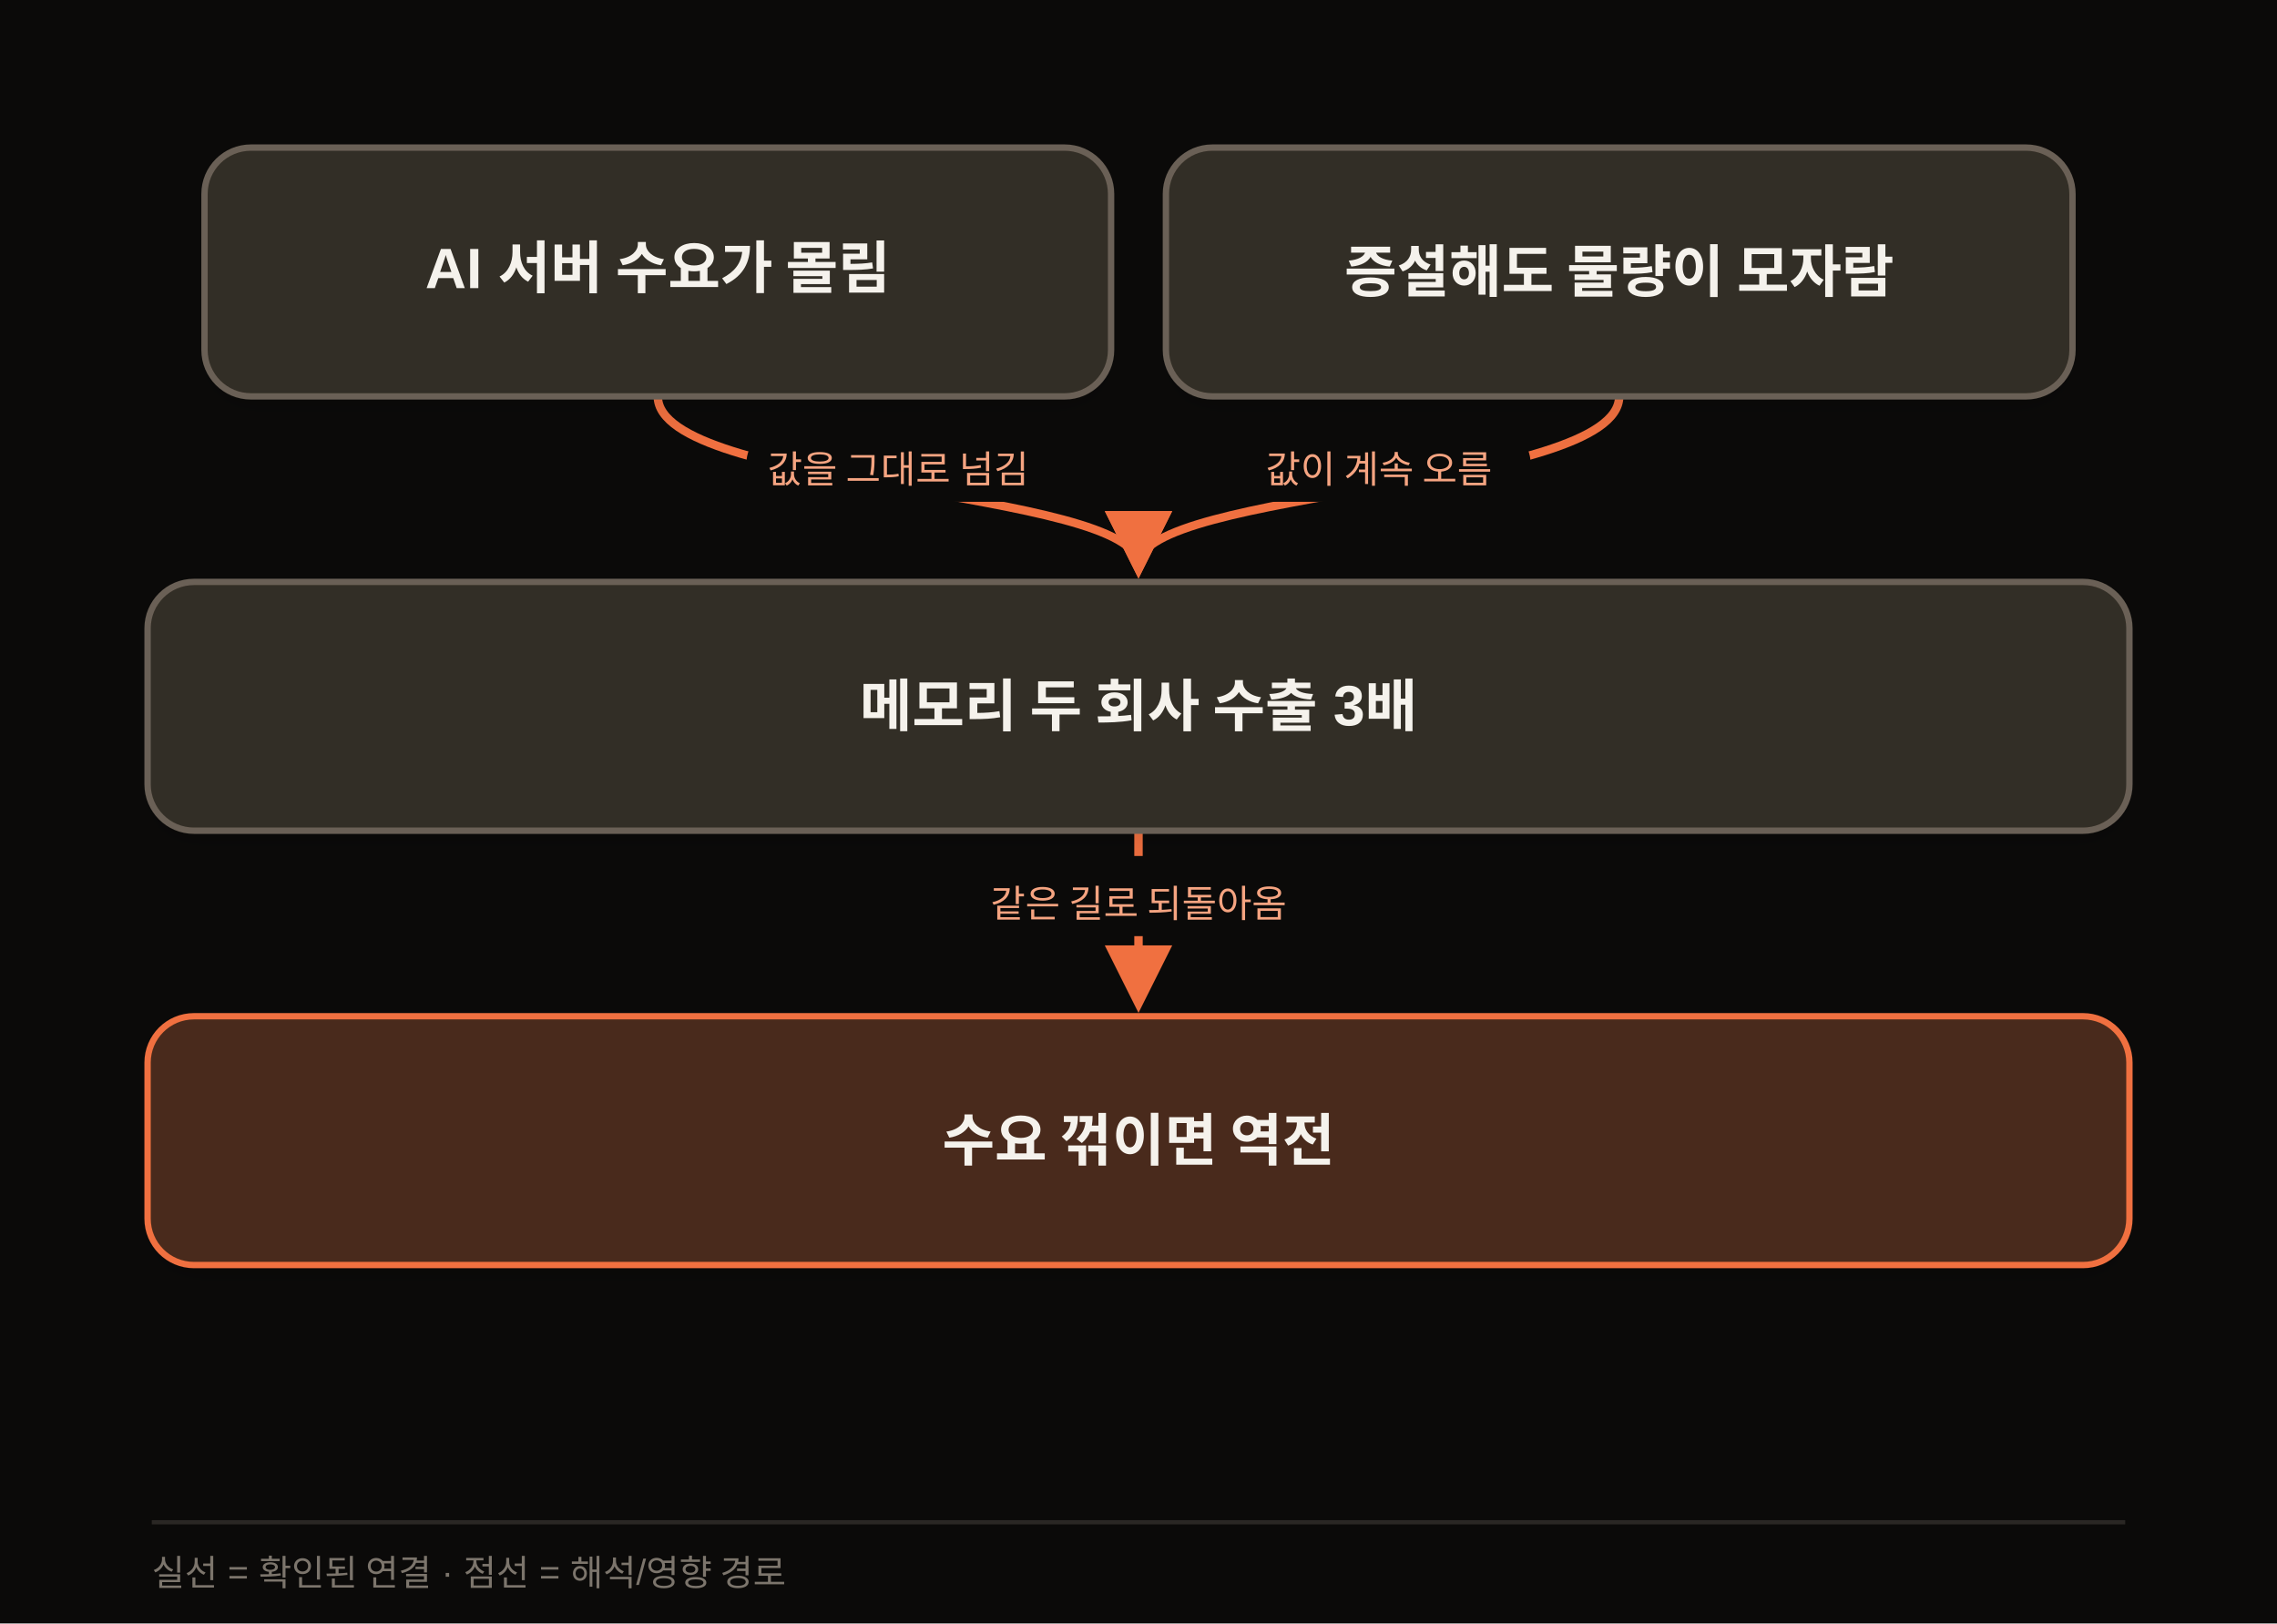
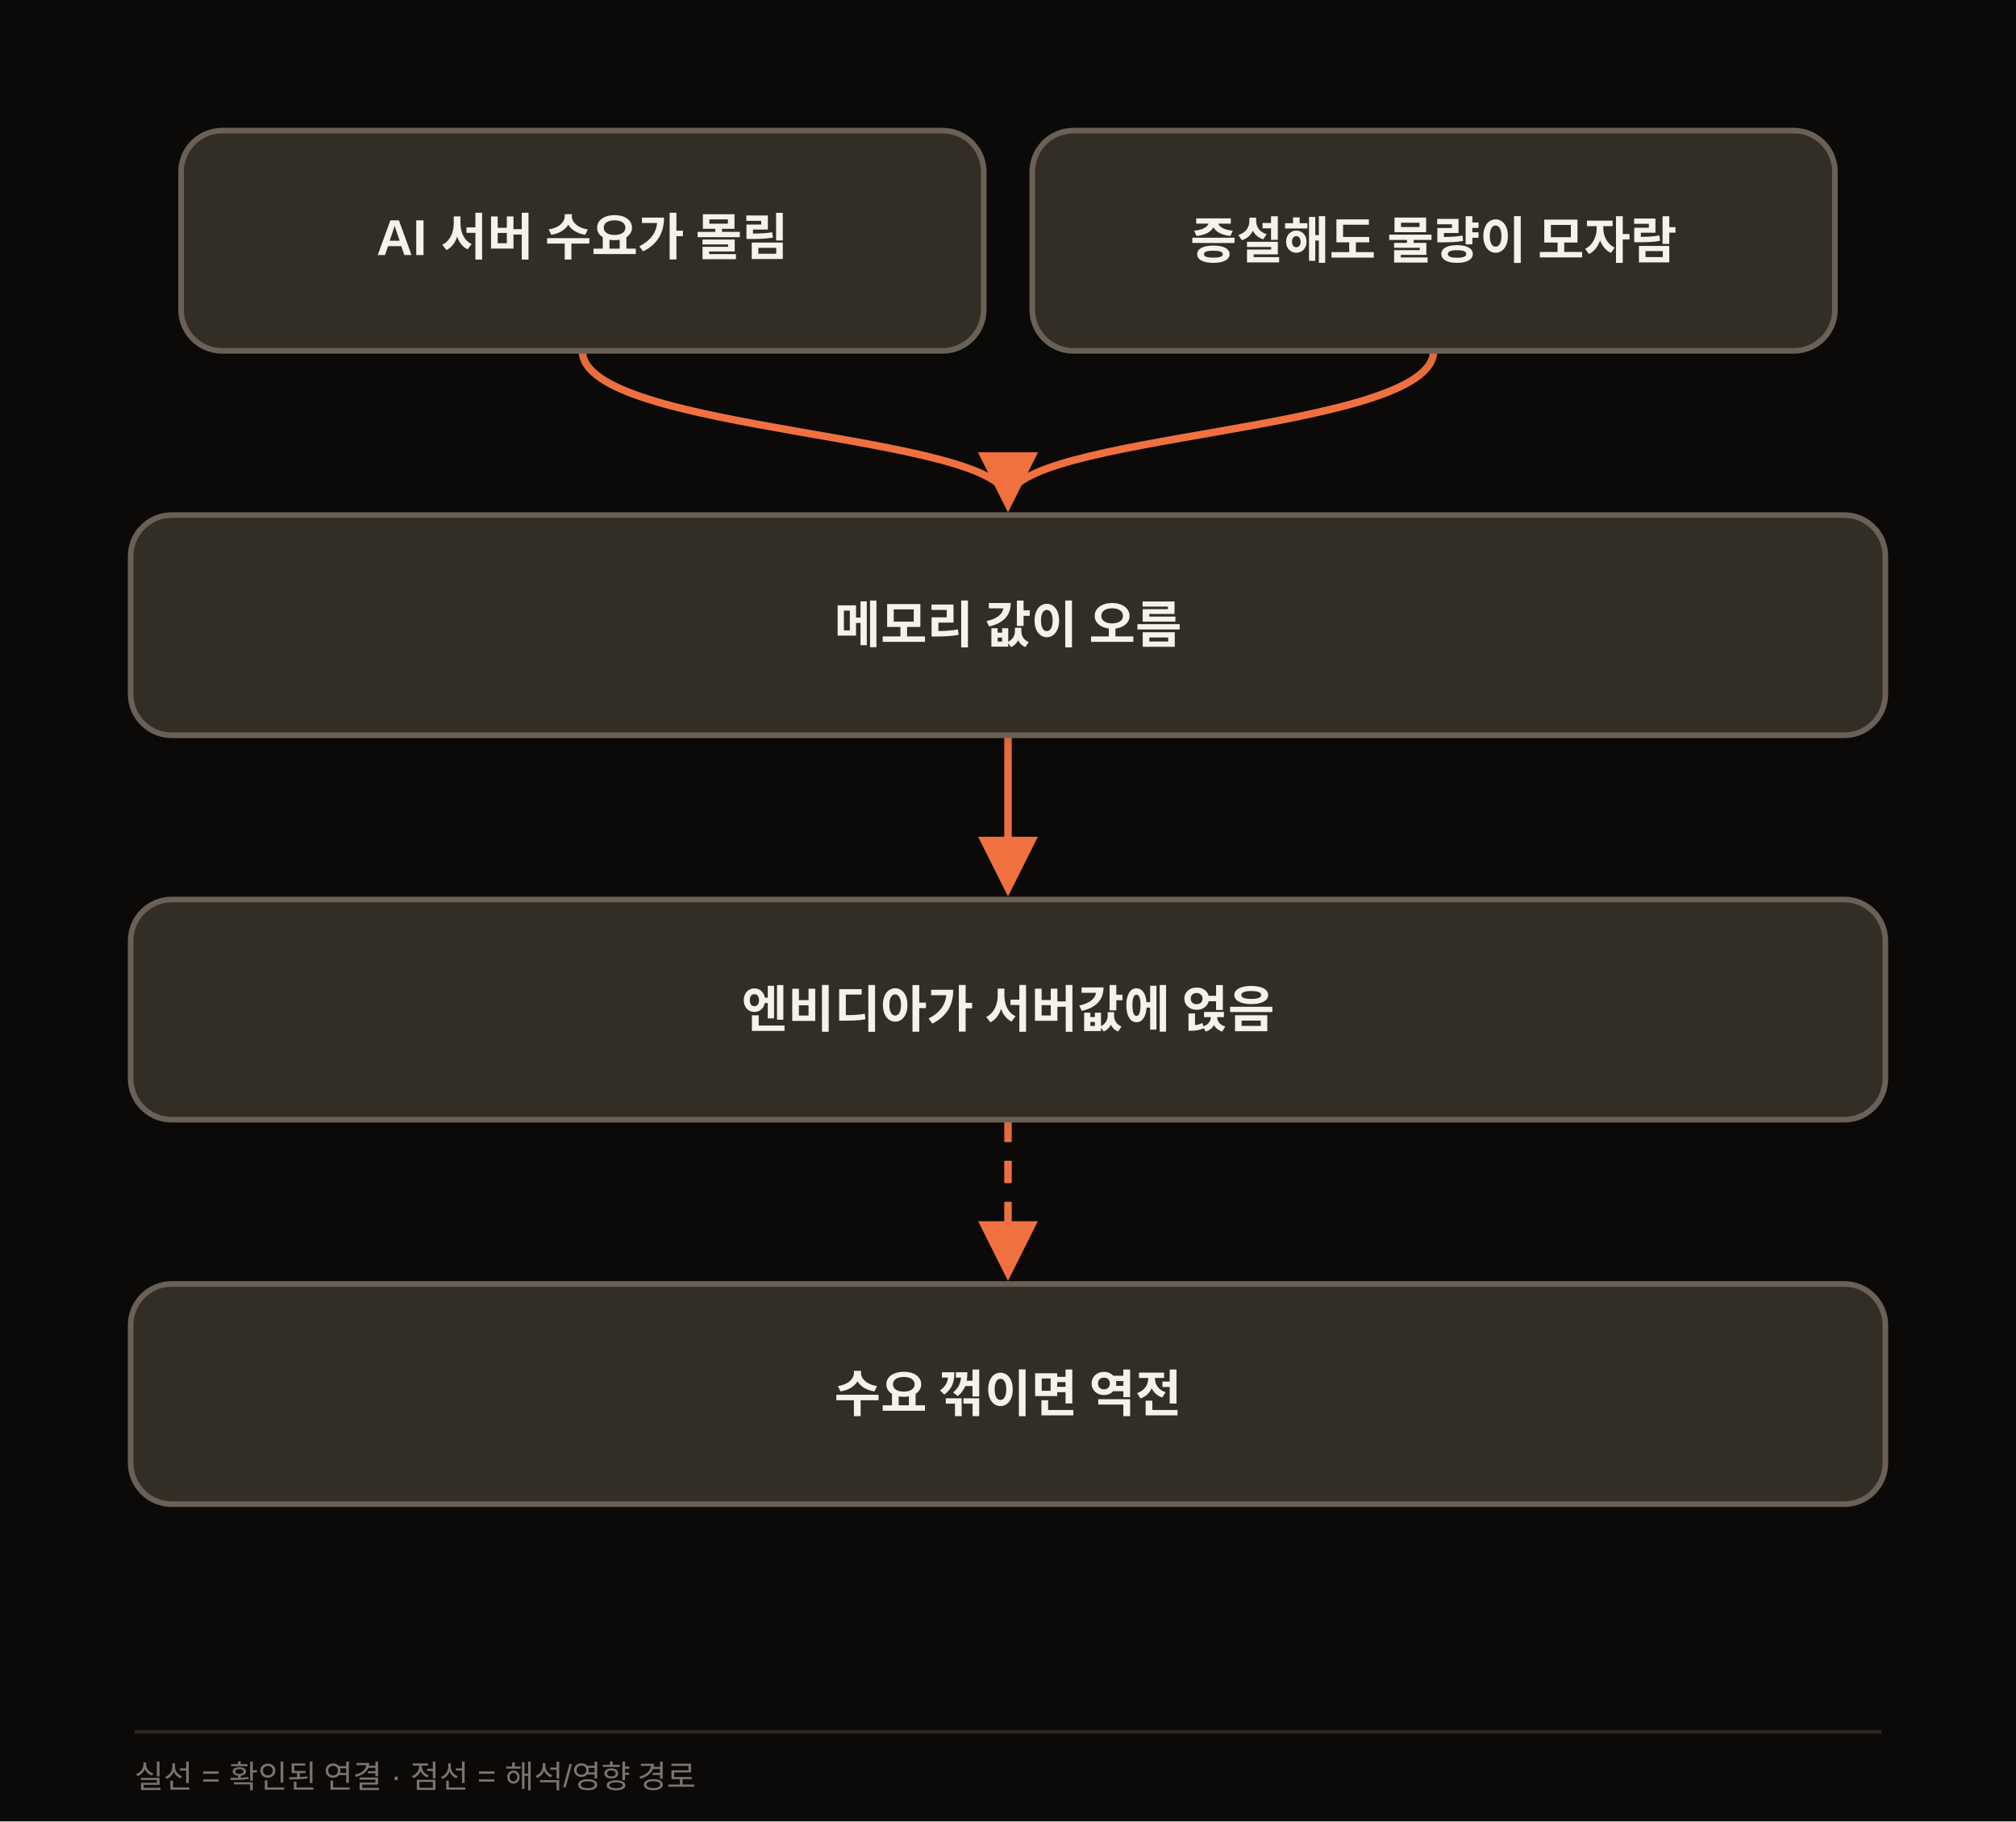
- <svg xmlns="http://www.w3.org/2000/svg" width="1080" height="770" viewBox="0 0 1080 770" class="morning-diagram" data-motion-orientation="LR" data-motion-steps="5">
+ <svg xmlns="http://www.w3.org/2000/svg" width="1080" height="976" viewBox="0 0 1080 976" class="morning-diagram" data-motion-orientation="LR" data-motion-steps="7">
  <defs>
    <filter id="shadow" x="-20%" y="-20%" width="140%" height="160%">
      <feDropShadow dx="0" dy="6" stdDeviation="8" flood-color="#111111" flood-opacity=".09" />
    </filter>
    <marker id="arrow" viewBox="0 0 10 10" refX="8" refY="5" markerWidth="8" markerHeight="8" orient="auto-start-reverse">
      <path d="M 0 0 L 10 5 L 0 10 z" fill="#F07040" />
    </marker>
  </defs>
-   <rect width="1080" height="770" fill="#0B0A09" />
+   <rect width="1080" height="976" fill="#0B0A09" />
  <g class="motion-step motion-edge" data-motion-step="1" style="--motion-delay:1360ms">
    <path d="M 312.0 188.0 C 312.0 232.0, 540.0 232.0, 540.0 268.0" fill="none" stroke="#F07040" stroke-width="4" marker-end="url(#arrow)" />
-     <rect x="354.0" y="202.0" width="144" height="36" rx="18" fill="#0B0A09" />
-     <text x="426.0" y="229.0" text-anchor="middle" font-family="Apple SD Gothic Neo,Malgun Gothic,Arial,sans-serif" font-size="18" fill="#F5A481">값을 그대로 넘김</text>
  </g>
  <g class="motion-step motion-edge" data-motion-step="1" style="--motion-delay:2040ms">
    <path d="M 768.0 188.0 C 768.0 232.0, 540.0 232.0, 540.0 268.0" fill="none" stroke="#F07040" stroke-width="4" marker-end="url(#arrow)" />
-     <rect x="582.0" y="202.0" width="144" height="36" rx="18" fill="#0B0A09" />
-     <text x="654.0" y="229.0" text-anchor="middle" font-family="Apple SD Gothic Neo,Malgun Gothic,Arial,sans-serif" font-size="18" fill="#F5A481">값이 계속 오름</text>
  </g>
  <g class="motion-step motion-edge" data-motion-step="3" style="--motion-delay:3400ms">
-     <path d="M 540.0 394.0 C 540.0 438.0, 540.0 438.0, 540.0 474.0" fill="none" stroke="#F07040" stroke-width="4" stroke-dasharray="12 10" marker-end="url(#arrow)" />
-     <rect x="468.0" y="408.0" width="144" height="36" rx="18" fill="#0B0A09" />
-     <text x="540.0" y="435.0" text-anchor="middle" font-family="Apple SD Gothic Neo,Malgun Gothic,Arial,sans-serif" font-size="18" fill="#F5A481">같은 길로 되돌아옴</text>
+     <path d="M 540.0 394.0 C 540.0 438.0, 540.0 438.0, 540.0 474.0" fill="none" stroke="#F07040" stroke-width="4" marker-end="url(#arrow)" />
+   </g>
+   <g class="motion-step motion-edge" data-motion-step="5" style="--motion-delay:4760ms">
+     <path d="M 540.0 600.0 C 540.0 644.0, 540.0 644.0, 540.0 680.0" fill="none" stroke="#F07040" stroke-width="4" stroke-dasharray="12 10" marker-end="url(#arrow)" />
  </g>
  <g class="motion-step motion-node" data-motion-step="0" style="--motion-delay:0ms;--motion-accent-delay:640ms">
    <rect class="motion-node-shape" x="97.0" y="70.0" width="430.0" height="118.0" rx="22" fill="#332E26" stroke="#6B6156" stroke-width="3" filter="url(#shadow)" />
    <text x="312.0" y="129.0" text-anchor="middle" dominant-baseline="middle" font-family="Apple SD Gothic Neo,Malgun Gothic,Arial,sans-serif" font-size="27" font-weight="700" fill="#F5F2EC">AI 서버 수요가 몰림</text>
  </g>
  <g class="motion-step motion-node" data-motion-step="0" style="--motion-delay:680ms;--motion-accent-delay:1320ms">
    <rect class="motion-node-shape" x="553.0" y="70.0" width="430.0" height="118.0" rx="22" fill="#332E26" stroke="#6B6156" stroke-width="3" filter="url(#shadow)" />
    <text x="768.0" y="129.0" text-anchor="middle" dominant-baseline="middle" font-family="Apple SD Gothic Neo,Malgun Gothic,Arial,sans-serif" font-size="27" font-weight="700" fill="#F5F2EC">증설해도 물량이 모자람</text>
  </g>
  <g class="motion-step motion-node" data-motion-step="2" style="--motion-delay:2720ms;--motion-accent-delay:3360ms">
    <rect class="motion-node-shape" x="70.0" y="276.0" width="940.0" height="118.0" rx="22" fill="#332E26" stroke="#6B6156" stroke-width="3" filter="url(#shadow)" />
-     <text x="540.0" y="335.0" text-anchor="middle" dominant-baseline="middle" font-family="Apple SD Gothic Neo,Malgun Gothic,Arial,sans-serif" font-size="27" font-weight="700" fill="#F5F2EC">메모리 두 회사 수출 3배</text>
+     <text x="540.0" y="335.0" text-anchor="middle" dominant-baseline="middle" font-family="Apple SD Gothic Neo,Malgun Gothic,Arial,sans-serif" font-size="27" font-weight="700" fill="#F5F2EC">메모리 값이 오름</text>
  </g>
-   <g class="motion-step motion-node motion-risk" data-motion-step="4" style="--motion-delay:4080ms;--motion-accent-delay:4720ms">
-     <rect class="motion-node-shape" x="70.0" y="482.0" width="940.0" height="118.0" rx="22" fill="#4A2C1A" stroke="#F07040" stroke-width="3" filter="url(#shadow)" />
-     <text x="540.0" y="541.0" text-anchor="middle" dominant-baseline="middle" font-family="Apple SD Gothic Neo,Malgun Gothic,Arial,sans-serif" font-size="27" font-weight="700" fill="#F5F2EC">수요 꺾이면 역전</text>
+   <g class="motion-step motion-node" data-motion-step="4" style="--motion-delay:4080ms;--motion-accent-delay:4720ms">
+     <rect class="motion-node-shape" x="70.0" y="482.0" width="940.0" height="118.0" rx="22" fill="#332E26" stroke="#6B6156" stroke-width="3" filter="url(#shadow)" />
+     <text x="540.0" y="541.0" text-anchor="middle" dominant-baseline="middle" font-family="Apple SD Gothic Neo,Malgun Gothic,Arial,sans-serif" font-size="27" font-weight="700" fill="#F5F2EC">엔비디아가 서버값에 얹음</text>
  </g>
-   <line x1="72" y1="722" x2="1008" y2="722" stroke="#2A2724" stroke-width="2" />
-   <text x="72" y="752" font-family="Apple SD Gothic Neo,Malgun Gothic,Arial,sans-serif" font-size="17" fill="#7C756C">실선 = 확인된 연결 · 점선 = 해석/영향 경로</text>
+   <g class="motion-step motion-node" data-motion-step="6" style="--motion-delay:5440ms;--motion-accent-delay:6080ms">
+     <rect class="motion-node-shape" x="70.0" y="688.0" width="940.0" height="118.0" rx="22" fill="#332E26" stroke="#6B6156" stroke-width="3" filter="url(#shadow)" />
+     <text x="540.0" y="747.0" text-anchor="middle" dominant-baseline="middle" font-family="Apple SD Gothic Neo,Malgun Gothic,Arial,sans-serif" font-size="27" font-weight="700" fill="#F5F2EC">수요 꺾이면 역전</text>
+   </g>
+   <line x1="72" y1="928" x2="1008" y2="928" stroke="#2A2724" stroke-width="2" />
+   <text x="72" y="958" font-family="Apple SD Gothic Neo,Malgun Gothic,Arial,sans-serif" font-size="17" fill="#7C756C">실선 = 확인된 연결 · 점선 = 해석/영향 경로</text>
</svg>
